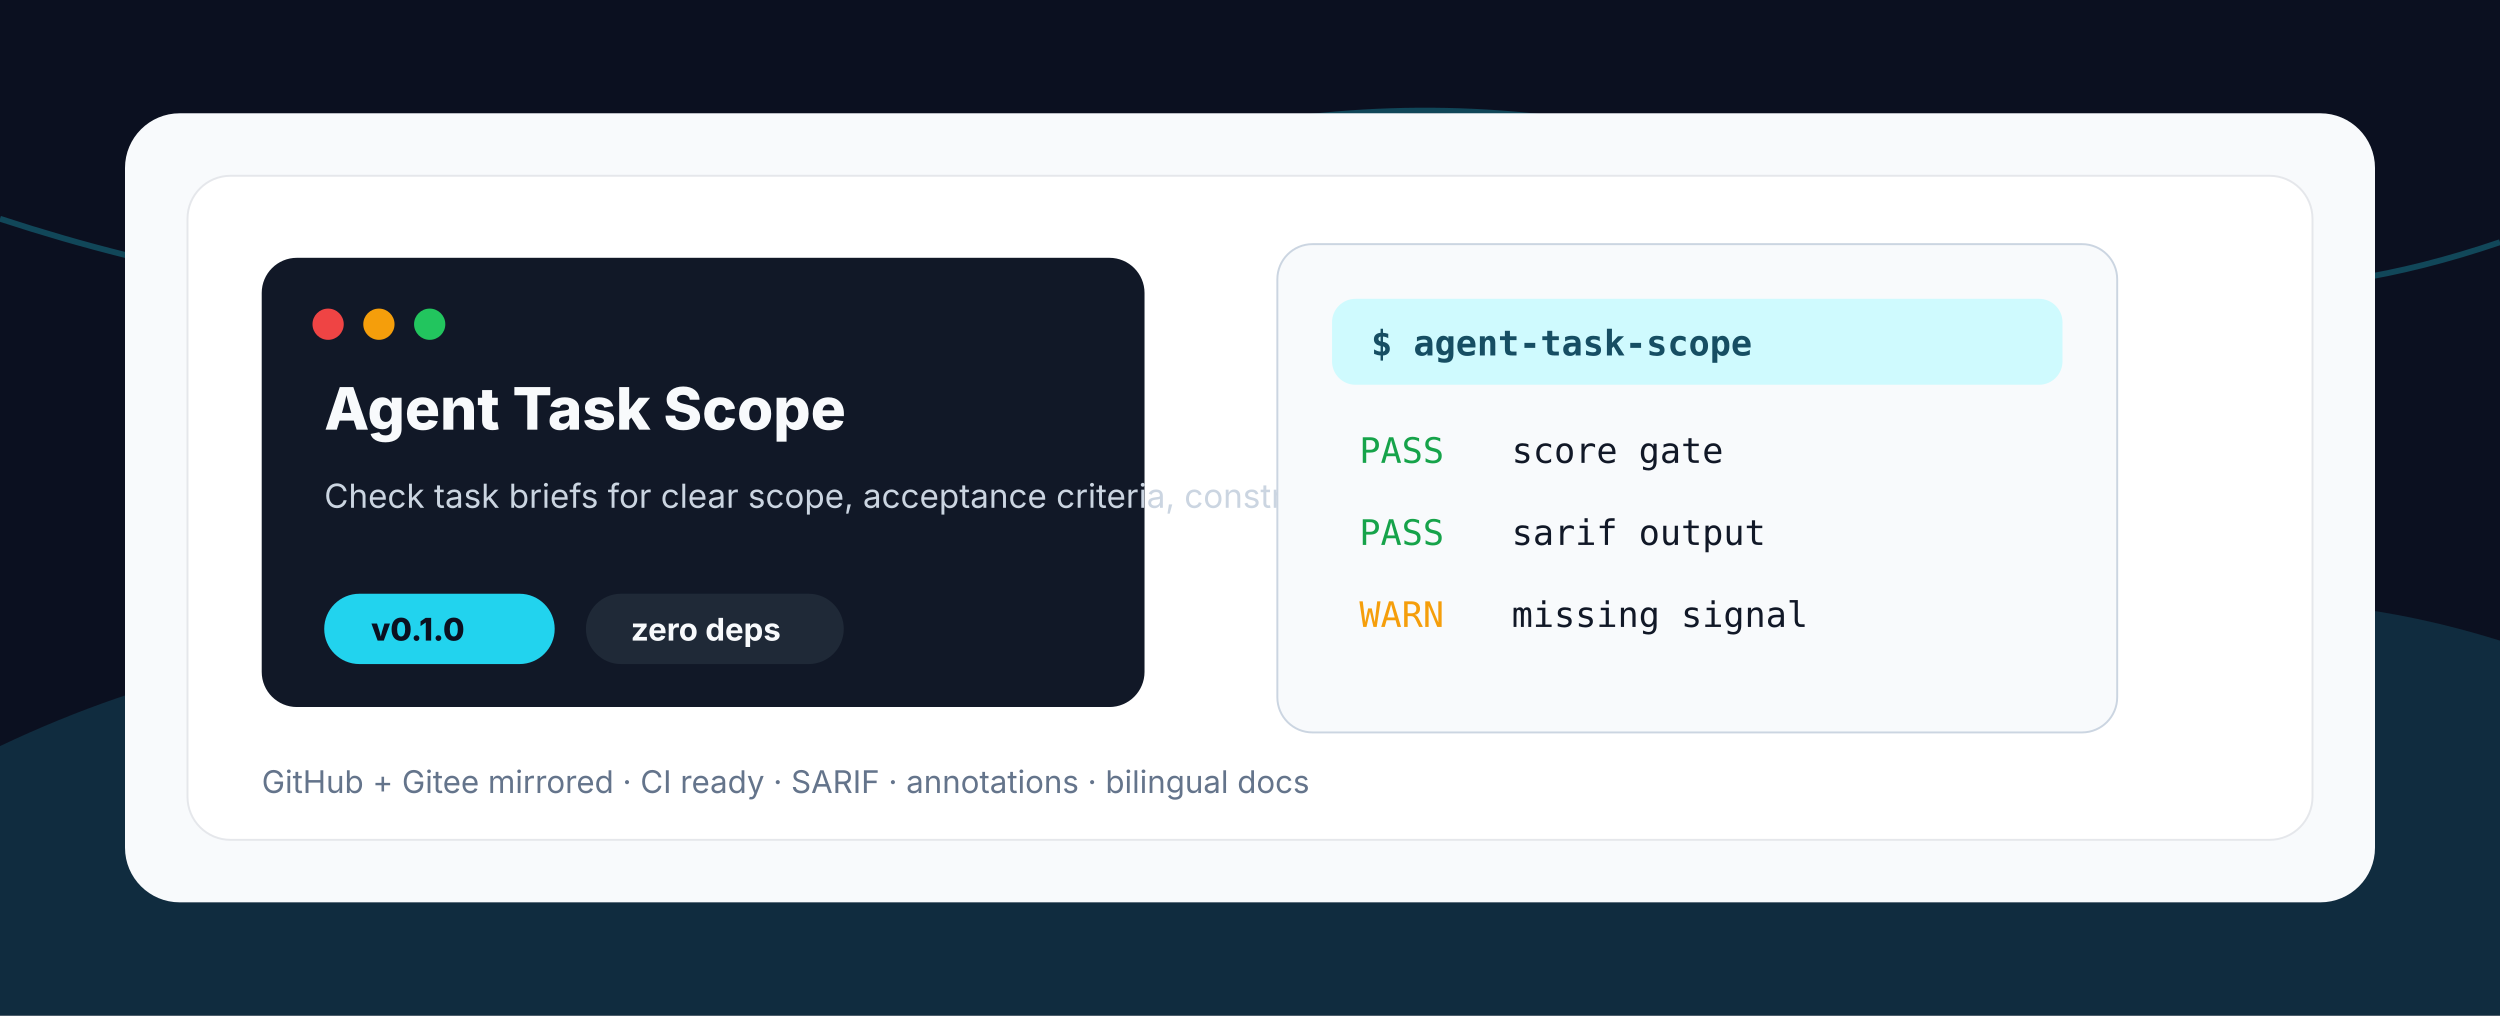
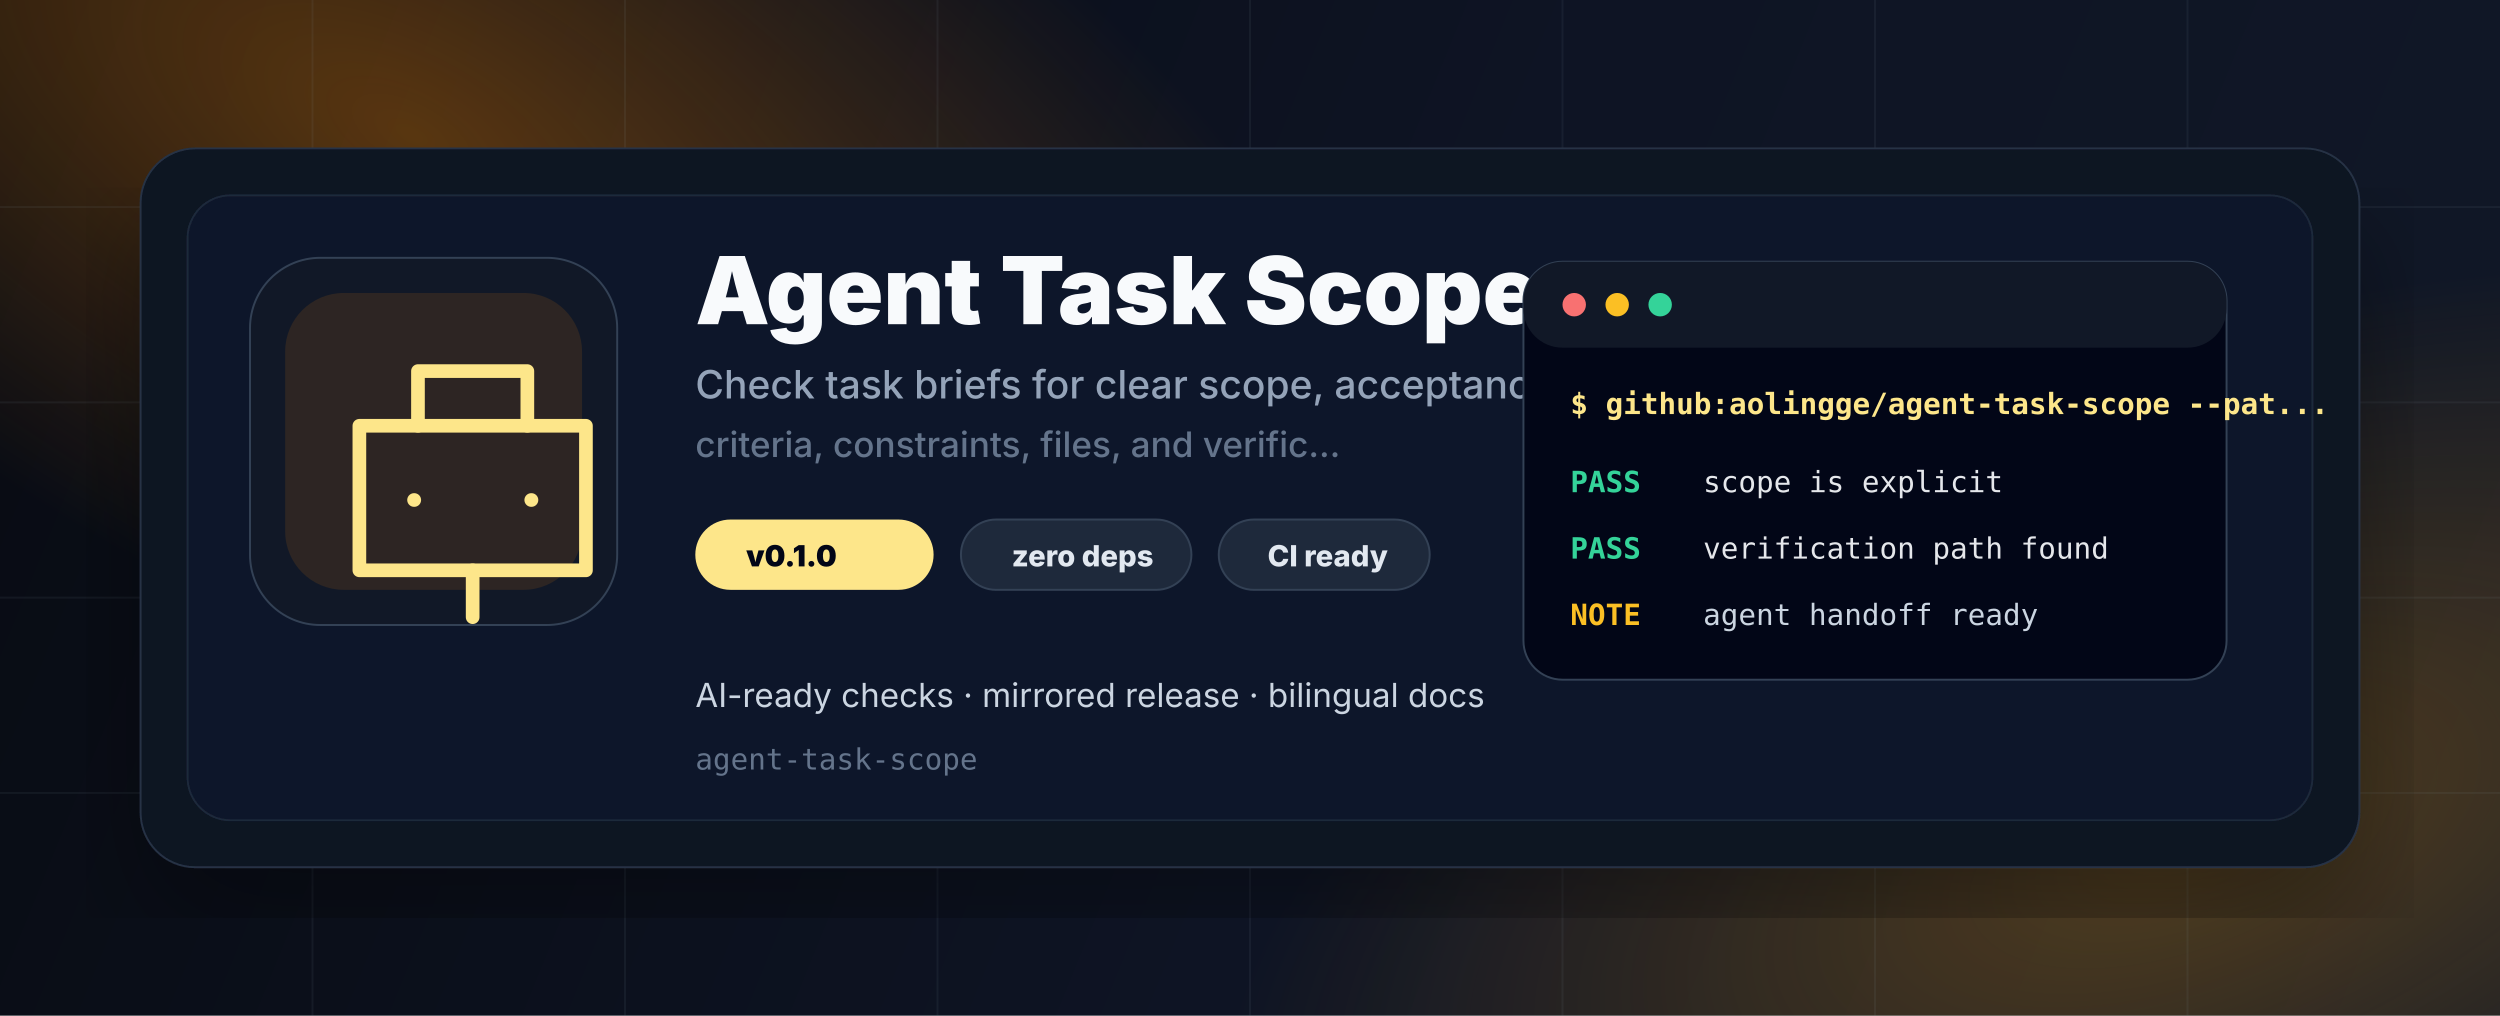
<svg xmlns="http://www.w3.org/2000/svg" width="1280" height="520" viewBox="0 0 1280 520" fill="none">
-   <rect width="1280" height="520" fill="#0B1020" />
-   <path d="M0 382C160 306 308 320 454 371C626 431 772 450 940 365C1062 303 1168 293 1280 328V520H0V382Z" fill="#164E63" opacity=".45" />
-   <path d="M0 112C174 169 323 166 506 100C674 39 808 43 970 108C1088 155 1174 160 1280 124" stroke="#22D3EE" stroke-width="3" opacity=".28" />
-   <rect x="64" y="58" width="1152" height="404" rx="28" fill="#F8FAFC" />
-   <rect x="96" y="90" width="1088" height="340" rx="22" fill="#FFFFFF" stroke="#E5E7EB" />
-   <rect x="134" y="132" width="452" height="230" rx="18" fill="#111827" />
-   <circle cx="168" cy="166" r="8" fill="#EF4444" />
-   <circle cx="194" cy="166" r="8" fill="#F59E0B" />
-   <circle cx="220" cy="166" r="8" fill="#22C55E" />
-   <text x="166" y="220" fill="#F8FAFC" font-family="Inter,Segoe UI,Arial,sans-serif" font-size="30" font-weight="800">Agent Task Scope</text>
-   <text x="166" y="260" fill="#CBD5E1" font-family="Inter,Segoe UI,Arial,sans-serif" font-size="17">Check task briefs for clear scope, acceptance criteria, constraints, files, and verificat...</text>
-   <rect x="166" y="304" width="118" height="36" rx="18" fill="#22D3EE" />
-   <text x="190" y="328" fill="#0B1020" font-family="Inter,Segoe UI,Arial,sans-serif" font-size="16" font-weight="800">v0.1.0</text>
-   <rect x="300" y="304" width="132" height="36" rx="18" fill="#1F2937" />
-   <text x="323" y="328" fill="#F8FAFC" font-family="Inter,Segoe UI,Arial,sans-serif" font-size="16" font-weight="700">zero deps</text>
-   <g transform="translate(654 125)">
-     <rect width="430" height="250" rx="18" fill="#F8FAFC" stroke="#CBD5E1" />
-     <rect x="28" y="28" width="374" height="44" rx="12" fill="#CFFAFE" />
-     <text x="48" y="57" fill="#164E63" font-family="JetBrains Mono,Consolas,monospace" font-size="18" font-weight="700">$ agent-task-scope</text>
-     <text x="42" y="112" fill="#16A34A" font-family="JetBrains Mono,Consolas,monospace" font-size="18">PASS</text>
-     <text x="120" y="112" fill="#111827" font-family="JetBrains Mono,Consolas,monospace" font-size="18">score gate</text>
-     <text x="42" y="154" fill="#16A34A" font-family="JetBrains Mono,Consolas,monospace" font-size="18">PASS</text>
-     <text x="120" y="154" fill="#111827" font-family="JetBrains Mono,Consolas,monospace" font-size="18">sarif output</text>
-     <text x="42" y="196" fill="#F59E0B" font-family="JetBrains Mono,Consolas,monospace" font-size="18">WARN</text>
-     <text x="120" y="196" fill="#111827" font-family="JetBrains Mono,Consolas,monospace" font-size="18">missing signal</text>
+   <defs>
+     <linearGradient id="bg" x1="0" y1="0" x2="1280" y2="520" gradientUnits="userSpaceOnUse">
+       <stop stop-color="#080B12" />
+       <stop offset=".55" stop-color="#0E1424" />
+       <stop offset="1" stop-color="#111827" />
+     </linearGradient>
+     <radialGradient id="glowA" cx="0" cy="0" r="1" gradientUnits="userSpaceOnUse" gradientTransform="translate(210 70) rotate(28) scale(560 260)">
+       <stop stop-color="#D97706" stop-opacity=".38" />
+       <stop offset="1" stop-color="#D97706" stop-opacity="0" />
+     </radialGradient>
+     <radialGradient id="glowB" cx="0" cy="0" r="1" gradientUnits="userSpaceOnUse" gradientTransform="translate(1120 430) rotate(160) scale(520 250)">
+       <stop stop-color="#F59E0B" stop-opacity=".28" />
+       <stop offset="1" stop-color="#F59E0B" stop-opacity="0" />
+     </radialGradient>
+     <filter id="shadow" x="44" y="66" width="1192" height="404" filterUnits="userSpaceOnUse" color-interpolation-filters="sRGB">
+       <feDropShadow dx="0" dy="30" stdDeviation="34" flood-color="#000000" flood-opacity=".38" />
+     </filter>
+   </defs>
+   <rect width="1280" height="520" fill="url(#bg)" />
+   <rect width="1280" height="520" fill="url(#glowA)" />
+   <rect width="1280" height="520" fill="url(#glowB)" />
+   <path d="M0 106h1280M0 206h1280M0 306h1280M0 406h1280M160 0v520M320 0v520M480 0v520M640 0v520M800 0v520M960 0v520M1120 0v520" stroke="#94A3B8" stroke-opacity=".08" />
+   <path d="M94 390C256 298 438 286 610 352C782 418 942 396 1186 260" stroke="#FDE68A" stroke-width="2" stroke-opacity=".22" />
+   <g filter="url(#shadow)">
+     <rect x="72" y="76" width="1136" height="368" rx="28" fill="#0B1220" stroke="#263244" />
+     <rect x="96" y="100" width="1088" height="320" rx="22" fill="#0F172A" stroke="#1E293B" />
  </g>
-   <text x="134" y="406" fill="#64748B" font-family="Inter,Segoe UI,Arial,sans-serif" font-size="16">GitHub + Gitee mirrored · CI ready · SARIF · annotations · bilingual docs</text>
+   <g transform="translate(128 132)">
+     <rect width="188" height="188" rx="36" fill="#111827" stroke="#334155" />
+     <rect x="18" y="18" width="152" height="152" rx="30" fill="#D97706" opacity=".14" />
+     <path d="M56 86h116v74H56V86Z" stroke="#FDE68A" stroke-width="7" stroke-linecap="round" stroke-linejoin="round" />
+     <path d="M86 86V58h56v28M84 124h.1M144 124h.1M114 160v24" stroke="#FDE68A" stroke-width="7" stroke-linecap="round" stroke-linejoin="round" />
+   </g>
+   <g transform="translate(356 128)">
+     <text x="0" y="38" fill="#F8FAFC" font-family="Inter,Segoe UI,Arial,sans-serif" font-size="48" font-weight="850">Agent Task Scope</text>
+     <text x="0" y="76" fill="#94A3B8" font-family="Inter,Segoe UI,Arial,sans-serif" font-size="20" font-weight="500">Check task briefs for clear scope, acceptance</text>
+     <text x="0" y="106" fill="#64748B" font-family="Inter,Segoe UI,Arial,sans-serif" font-size="18" font-weight="500">criteria, constraints, files, and verific...</text>
+     <g transform="translate(0 138)">
+       <rect width="122" height="36" rx="18" fill="#FDE68A" />
+       <text x="26" y="24" fill="#020617" font-family="Inter,Segoe UI,Arial,sans-serif" font-size="15" font-weight="850">v0.1.0</text>
+       <rect x="136" width="118" height="36" rx="18" fill="#1E293B" stroke="#334155" />
+       <text x="162" y="24" fill="#E2E8F0" font-family="Inter,Segoe UI,Arial,sans-serif" font-size="15" font-weight="760">zero deps</text>
+       <rect x="268" width="108" height="36" rx="18" fill="#1E293B" stroke="#334155" />
+       <text x="293" y="24" fill="#E2E8F0" font-family="Inter,Segoe UI,Arial,sans-serif" font-size="15" font-weight="760">CI ready</text>
+     </g>
+     <text x="0" y="234" fill="#CBD5E1" font-family="Inter,Segoe UI,Arial,sans-serif" font-size="17">AI-ready checks · mirrored release · bilingual docs</text>
+     <text x="0" y="266" fill="#64748B" font-family="JetBrains Mono,Consolas,monospace" font-size="15">agent-task-scope</text>
+   </g>
+   <g transform="translate(780 134)">
+     <rect width="360" height="214" rx="20" fill="#020617" stroke="#334155" />
+     <rect x="0" y="0" width="360" height="44" rx="20" fill="#111827" />
+     <circle cx="26" cy="22" r="6" fill="#F87171" />
+     <circle cx="48" cy="22" r="6" fill="#FBBF24" />
+     <circle cx="70" cy="22" r="6" fill="#34D399" />
+     <text x="24" y="78" fill="#FDE68A" font-family="JetBrains Mono,Consolas,monospace" font-size="15" font-weight="700">$ github:aolingge/agent-task-scope --pat...</text>
+     <text x="24" y="118" fill="#34D399" font-family="JetBrains Mono,Consolas,monospace" font-size="15" font-weight="700">PASS</text>
+     <text x="92" y="118" fill="#E5E7EB" font-family="JetBrains Mono,Consolas,monospace" font-size="15">scope is explicit</text>
+     <text x="24" y="152" fill="#34D399" font-family="JetBrains Mono,Consolas,monospace" font-size="15" font-weight="700">PASS</text>
+     <text x="92" y="152" fill="#E5E7EB" font-family="JetBrains Mono,Consolas,monospace" font-size="15">verification path found</text>
+     <text x="24" y="186" fill="#FBBF24" font-family="JetBrains Mono,Consolas,monospace" font-size="15" font-weight="700">NOTE</text>
+     <text x="92" y="186" fill="#CBD5E1" font-family="JetBrains Mono,Consolas,monospace" font-size="15">agent handoff ready</text>
+   </g>
</svg>
